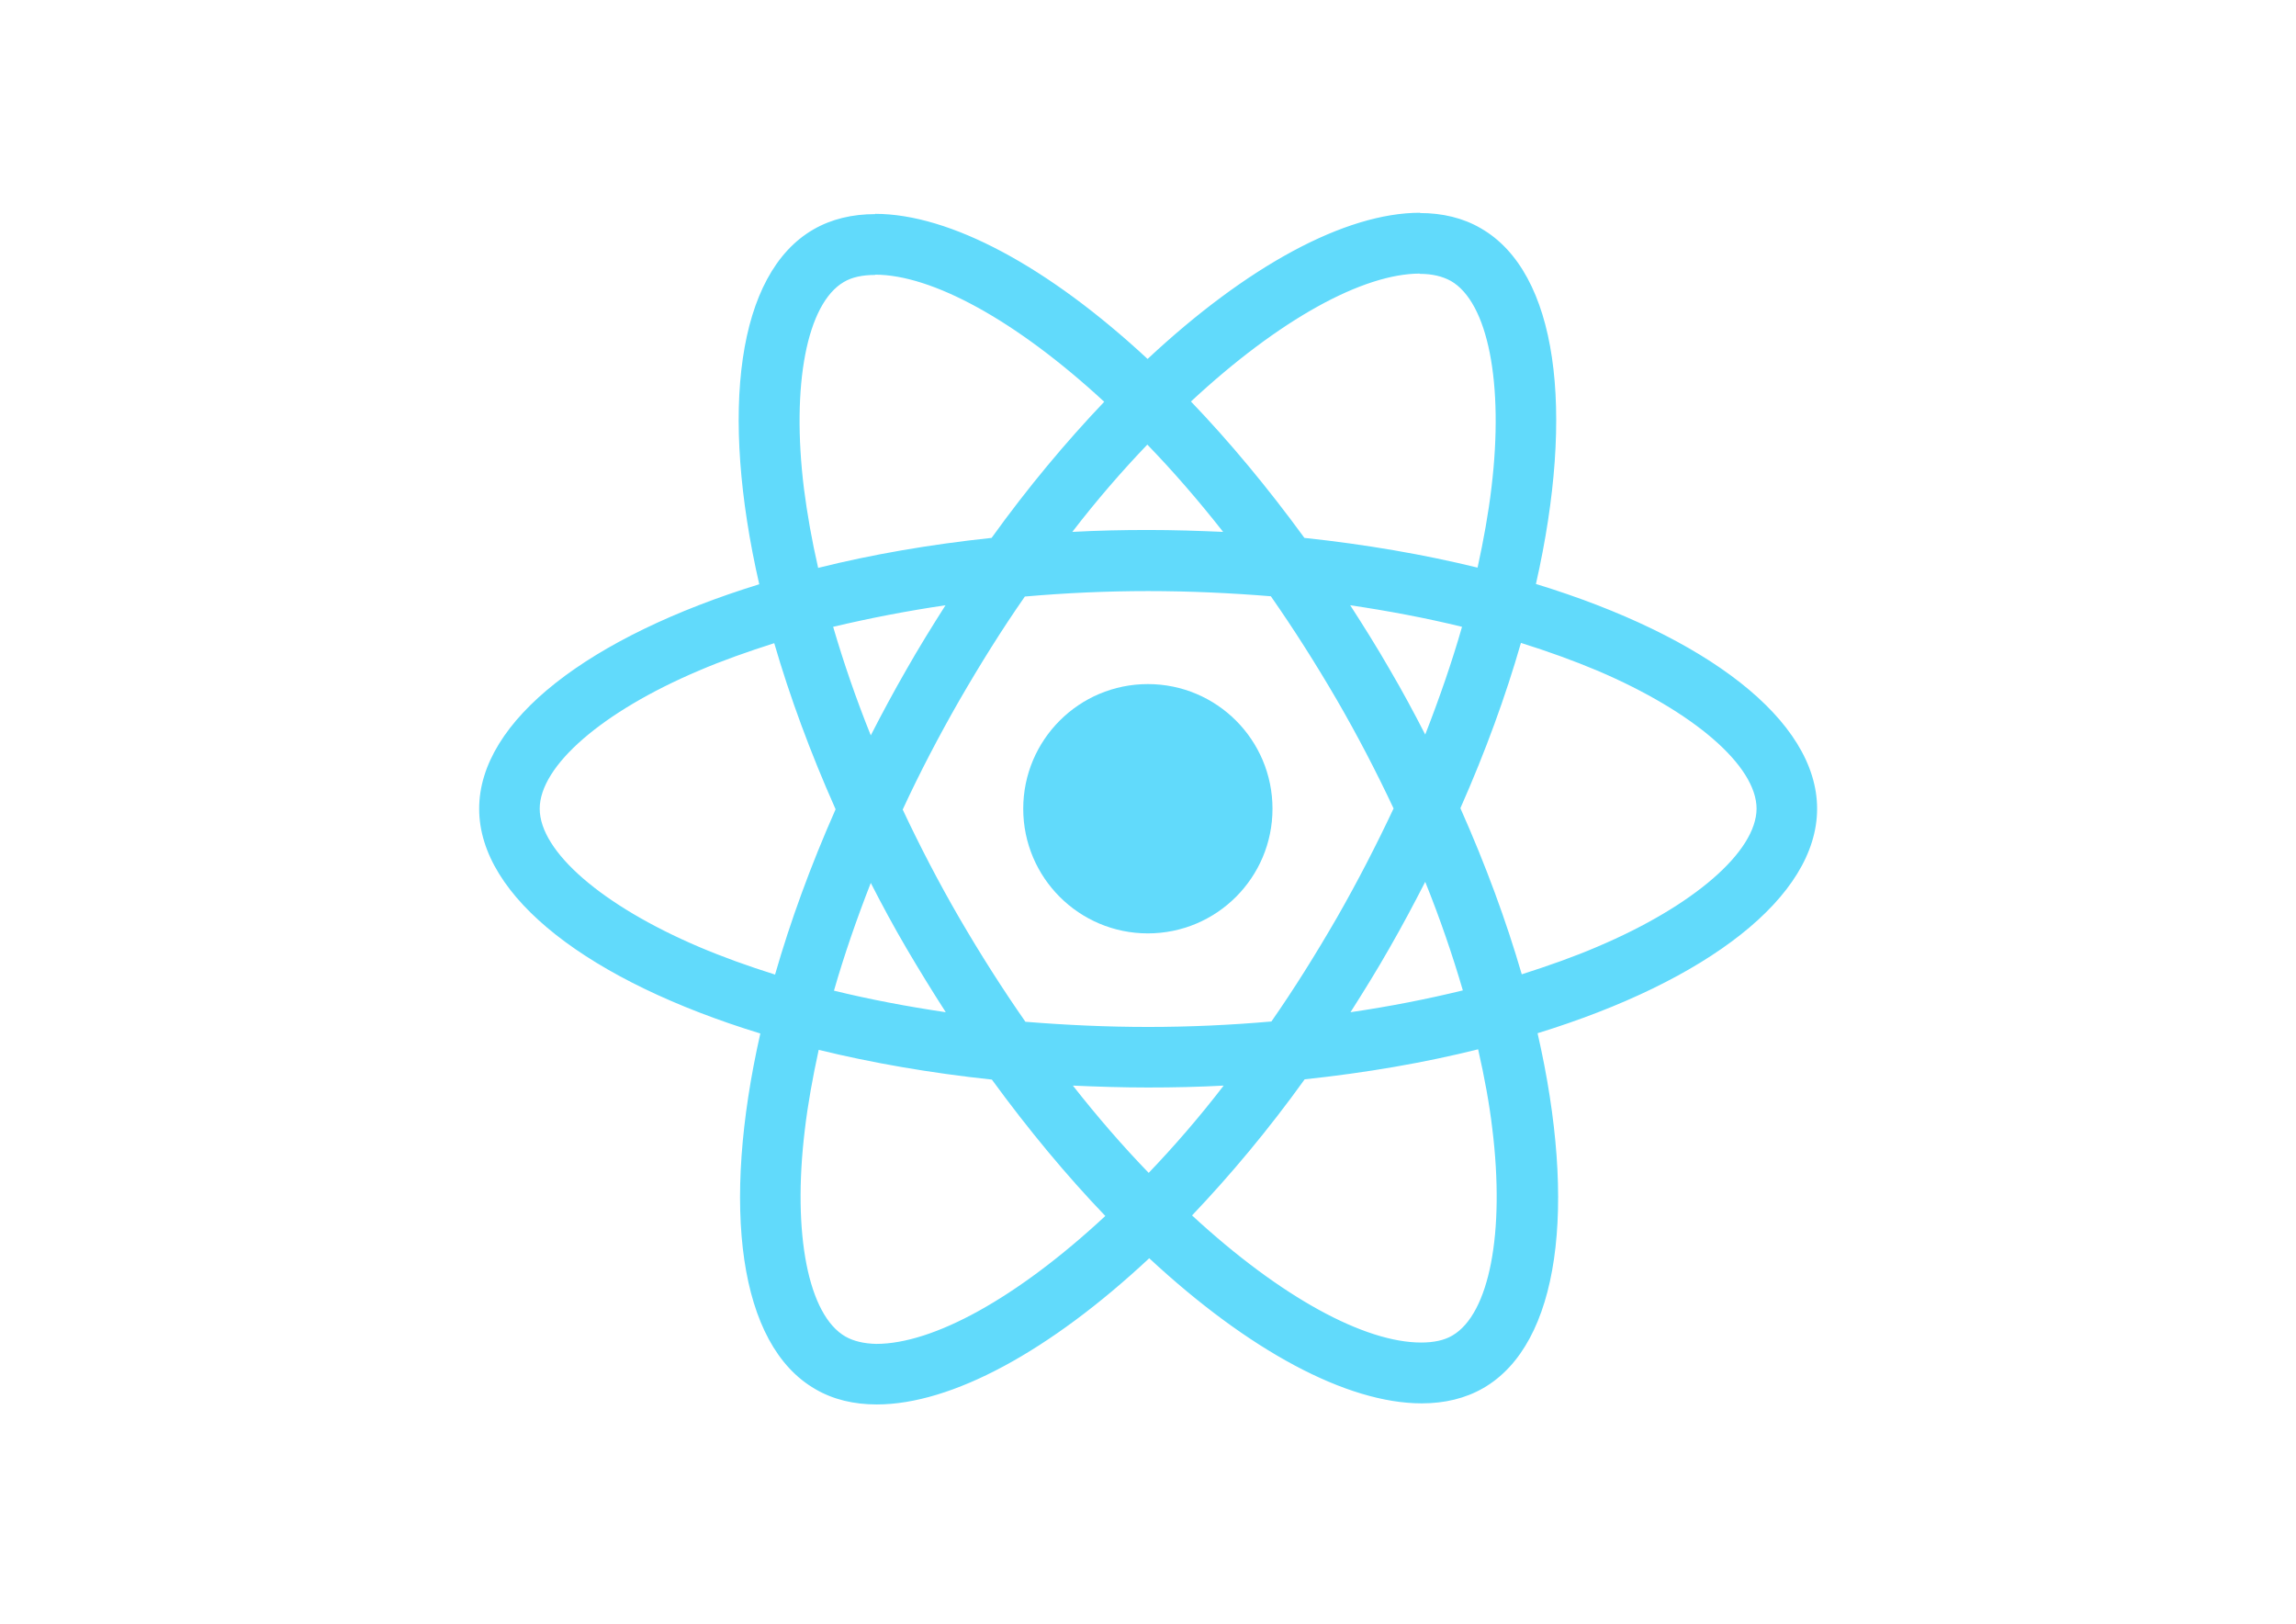
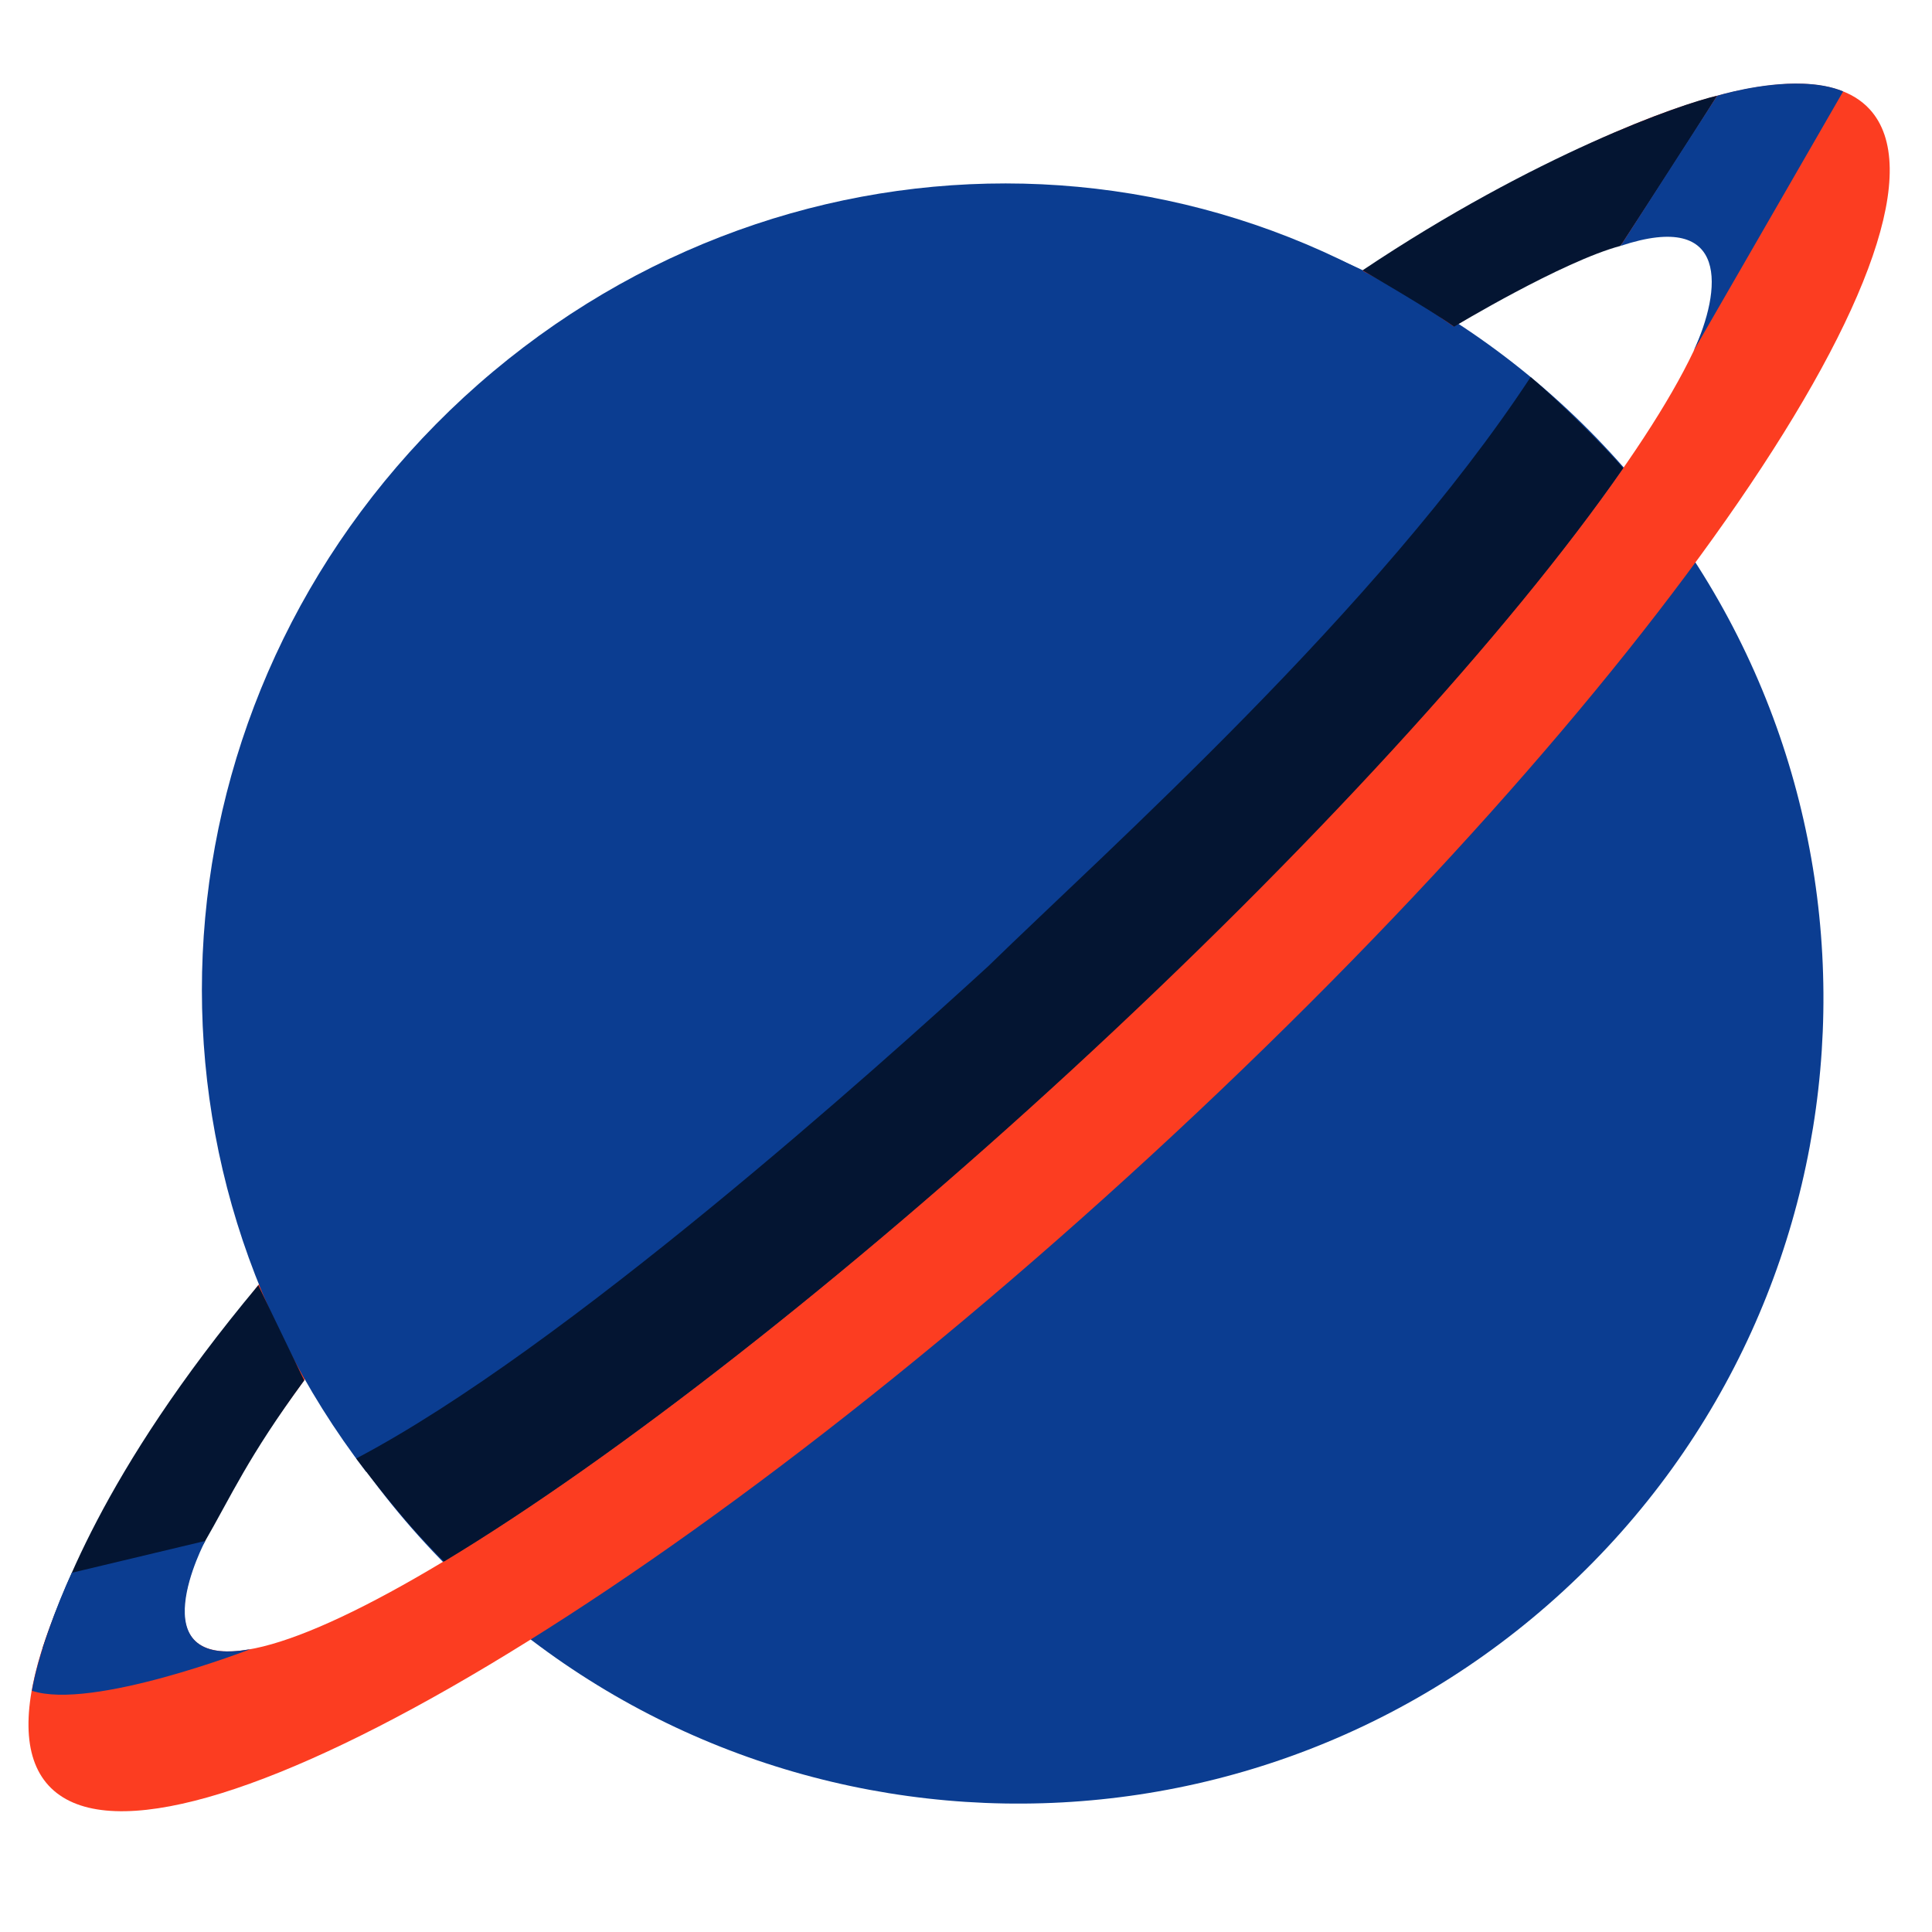
- <svg xmlns="http://www.w3.org/2000/svg" viewBox="0 0 841.9 595.3">
-   <g fill="#61DAFB">
-     <path d="M666.3 296.5c0-32.5-40.7-63.3-103.1-82.4 14.4-63.6 8-114.2-20.2-130.4-6.5-3.8-14.1-5.6-22.4-5.6v22.3c4.6 0 8.3.9 11.4 2.6 13.6 7.8 19.5 37.5 14.9 75.7-1.1 9.4-2.9 19.3-5.1 29.4-19.6-4.8-41-8.5-63.5-10.9-13.5-18.5-27.5-35.3-41.6-50 32.6-30.3 63.2-46.9 84-46.9V78c-27.5 0-63.5 19.6-99.9 53.6-36.4-33.8-72.4-53.2-99.9-53.2v22.3c20.7 0 51.4 16.5 84 46.6-14 14.7-28 31.4-41.3 49.9-22.6 2.4-44 6.1-63.6 11-2.3-10-4-19.7-5.2-29-4.7-38.2 1.1-67.9 14.6-75.8 3-1.8 6.9-2.6 11.5-2.6V78.5c-8.4 0-16 1.8-22.6 5.6-28.1 16.2-34.4 66.7-19.9 130.1-62.2 19.2-102.7 49.9-102.7 82.3 0 32.5 40.7 63.3 103.1 82.4-14.4 63.6-8 114.2 20.2 130.4 6.5 3.8 14.1 5.6 22.5 5.6 27.5 0 63.5-19.6 99.9-53.6 36.4 33.8 72.4 53.2 99.9 53.2 8.4 0 16-1.8 22.6-5.6 28.1-16.2 34.4-66.7 19.9-130.1 62-19.1 102.5-49.9 102.5-82.3zm-130.2-66.7c-3.7 12.9-8.3 26.2-13.5 39.5-4.1-8-8.4-16-13.1-24-4.6-8-9.5-15.8-14.4-23.4 14.2 2.1 27.9 4.7 41 7.9zm-45.8 106.5c-7.8 13.5-15.8 26.3-24.1 38.2-14.9 1.3-30 2-45.2 2-15.1 0-30.2-.7-45-1.9-8.3-11.9-16.4-24.6-24.2-38-7.6-13.1-14.5-26.4-20.8-39.8 6.2-13.4 13.2-26.8 20.7-39.9 7.8-13.5 15.8-26.3 24.1-38.2 14.9-1.3 30-2 45.2-2 15.1 0 30.2.7 45 1.9 8.3 11.9 16.4 24.6 24.2 38 7.6 13.1 14.5 26.4 20.8 39.8-6.3 13.4-13.2 26.8-20.7 39.9zm32.3-13c5.4 13.4 10 26.8 13.8 39.8-13.1 3.2-26.9 5.9-41.2 8 4.9-7.7 9.8-15.6 14.4-23.7 4.6-8 8.9-16.1 13-24.1zM421.2 430c-9.3-9.6-18.6-20.3-27.8-32 9 .4 18.2.7 27.5.7 9.4 0 18.7-.2 27.8-.7-9 11.7-18.3 22.4-27.5 32zm-74.4-58.9c-14.2-2.1-27.9-4.7-41-7.9 3.7-12.9 8.3-26.2 13.5-39.5 4.1 8 8.4 16 13.1 24 4.7 8 9.5 15.8 14.4 23.4zM420.7 163c9.3 9.6 18.6 20.3 27.8 32-9-.4-18.2-.7-27.5-.7-9.4 0-18.7.2-27.8.7 9-11.7 18.3-22.4 27.5-32zm-74 58.9c-4.9 7.7-9.8 15.6-14.4 23.7-4.6 8-8.9 16-13 24-5.4-13.4-10-26.8-13.8-39.8 13.1-3.1 26.9-5.8 41.2-7.9zm-90.5 125.2c-35.4-15.1-58.3-34.9-58.3-50.6 0-15.7 22.9-35.6 58.3-50.6 8.6-3.7 18-7 27.7-10.1 5.7 19.6 13.2 40 22.5 60.9-9.2 20.8-16.6 41.1-22.2 60.6-9.9-3.1-19.3-6.5-28-10.2zM310 490c-13.6-7.8-19.5-37.5-14.9-75.7 1.1-9.4 2.9-19.3 5.1-29.4 19.6 4.8 41 8.5 63.5 10.9 13.5 18.5 27.5 35.3 41.6 50-32.6 30.3-63.2 46.9-84 46.9-4.5-.1-8.3-1-11.3-2.7zm237.2-76.2c4.7 38.2-1.1 67.9-14.6 75.8-3 1.8-6.9 2.6-11.5 2.6-20.7 0-51.4-16.5-84-46.6 14-14.7 28-31.4 41.3-49.9 22.6-2.4 44-6.1 63.6-11 2.3 10.1 4.1 19.8 5.2 29.1zm38.5-66.7c-8.6 3.7-18 7-27.7 10.1-5.7-19.6-13.2-40-22.5-60.9 9.2-20.8 16.6-41.1 22.2-60.6 9.9 3.1 19.3 6.5 28.1 10.2 35.4 15.1 58.3 34.9 58.3 50.6-.1 15.7-23 35.6-58.4 50.6zM320.8 78.4z" />
-     <circle cx="420.9" cy="296.5" r="45.7" />
-     <path d="M520.5 78.1z" />
+ <svg xmlns="http://www.w3.org/2000/svg" width="100" height="100" viewBox="0 0 26.458 26.458" version="1.1" id="svg920">
+   <defs id="defs914" />
+   <g id="layer1" transform="translate(0,-270.5416)">
+     <circle style="opacity:1;fill:#0b3d91;fill-opacity:1;stroke:none;stroke-width:3.685;stroke-linecap:square;stroke-linejoin:bevel;stroke-miterlimit:4;stroke-dasharray:none;stroke-opacity:1" id="path826" cx="-182.24" cy="218.541" r="11.028" transform="rotate(-42.63317)" />
+     <path style="opacity:1;fill:#fc3d21;fill-opacity:1;stroke:none;stroke-width:13.929;stroke-linecap:square;stroke-linejoin:bevel;stroke-miterlimit:4;stroke-dasharray:none;stroke-opacity:1" d="M 92.396 4.348 A 14.654 64.055 47.367 0 0 39.719 38.254 A 14.654 64.055 47.367 0 0 2.518 92.42 A 14.654 64.055 47.367 0 0 59.568 59.814 A 14.654 64.055 47.367 0 0 96.768 5.65 A 14.654 64.055 47.367 0 0 92.396 4.348 z M 86.721 12.156 A 9.07 53.22 47.367 0 1 88.336 12.766 A 9.07 53.22 47.367 0 1 55.324 55.484 A 9.07 53.22 47.367 0 1 10.027 84.859 A 9.07 53.22 47.367 0 1 43.039 42.141 A 9.07 53.22 47.367 0 1 86.721 12.156 z " transform="matrix(0.2645833,0,0,0.2645833,0,270.5416)" id="path828" />
+     <path style="opacity:1;fill:#0b3d91;fill-opacity:1;stroke:none;stroke-width:3.685;stroke-linecap:square;stroke-linejoin:bevel;stroke-miterlimit:4;stroke-dasharray:none;stroke-opacity:1" d="m 6.353,275.981 c -4.213,3.887 -4.79,10.223 -1.338,14.717 2.896,-1.344 7.409,-5.15 8.892,-6.506 1.639,-1.598 5.19,-4.829 7.196,-8.194 -4.128,-3.925 -10.503,-3.921 -14.75,-0.017 z" id="path826-0" />
+     <path style="opacity:1;fill:#041532;fill-opacity:1;stroke:none;stroke-width:3.685;stroke-linecap:square;stroke-linejoin:bevel;stroke-miterlimit:4;stroke-dasharray:none;stroke-opacity:1" d="m 20.961,275.706 c -2.095,3.186 -5.79,6.471 -7.429,8.069 -1.475,1.349 -5.801,5.242 -8.654,6.74 0.225,0.301 0.602,0.773 0.856,1.049 0.113,0.12 0.229,0.248 0.347,0.362 2.338,-1.409 5.513,-3.894 8.585,-6.722 3.239,-2.983 6.012,-6.01 7.563,-8.251 -0.241,-0.285 -0.891,-0.932 -1.268,-1.248 z" id="path826-0-5" />
+     <path style="fill:#041532;fill-opacity:1;stroke:none;stroke-width:0.265px;stroke-linecap:butt;stroke-linejoin:miter;stroke-opacity:1" d="m 3.537,288.142 0.629,1.304 c -0.78,1.066 -0.986,1.559 -1.377,2.236 l -2.205,1.428 c 0.224,-0.631 0.778,-2.366 2.953,-4.968 z" id="path1550" />
+     <path style="fill:#0b3d91;fill-opacity:1;stroke:none;stroke-width:0.265px;stroke-linecap:butt;stroke-linejoin:miter;stroke-opacity:1" d="m 3.432,293.125 c 0,0 -2.174,0.844 -2.995,0.571 0.074,-0.453 0.338,-1.175 0.547,-1.616 l 1.827,-0.436 c 0,0 -0.941,1.772 0.622,1.481 z" id="path1552" />
+     <path style="fill:#041532;fill-opacity:1;stroke:none;stroke-width:0.265px;stroke-linecap:butt;stroke-linejoin:miter;stroke-opacity:1" d="m 19.912,275.016 c 0,0 1.485,-0.895 2.28,-1.107 0.441,-0.676 0.882,-1.349 1.324,-2.057 -0.497,0.113 -2.481,0.802 -4.857,2.392 0,0 0.94,0.545 1.253,0.771 z" id="path1558" />
+     <path style="fill:#0b3d91;fill-opacity:1;stroke:none;stroke-width:1;stroke-linecap:butt;stroke-linejoin:miter;stroke-miterlimit:4;stroke-dasharray:none;stroke-opacity:1" d="m 93.336,4.332 c -2.176,-0.083 -4.455,0.623 -4.455,0.623 l -5.002,7.773 c 5.703,-1.898 5.217,2.334 3.783,5.428 L 95.401,4.731 c -0.614,-0.258 -1.34,-0.372 -2.065,-0.399 z" transform="matrix(0.2645833,0,0,0.2645833,0,270.5416)" id="path1560" />
  </g>
</svg>
